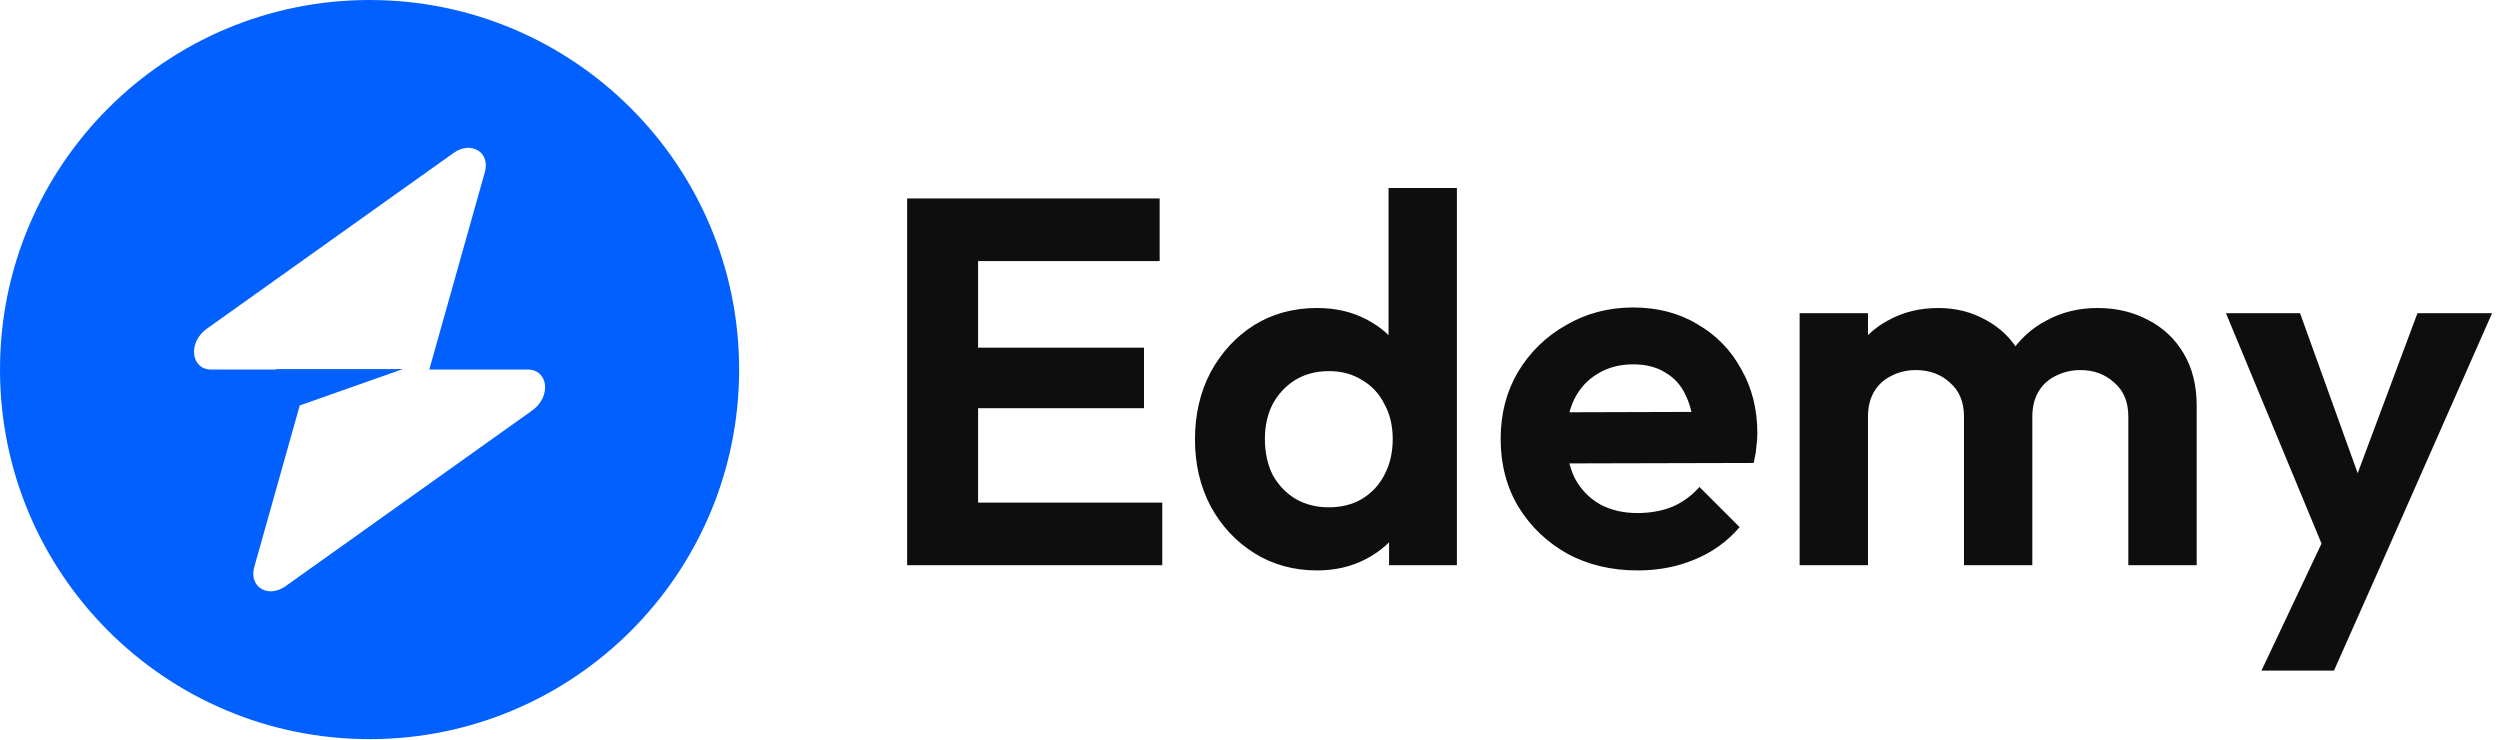
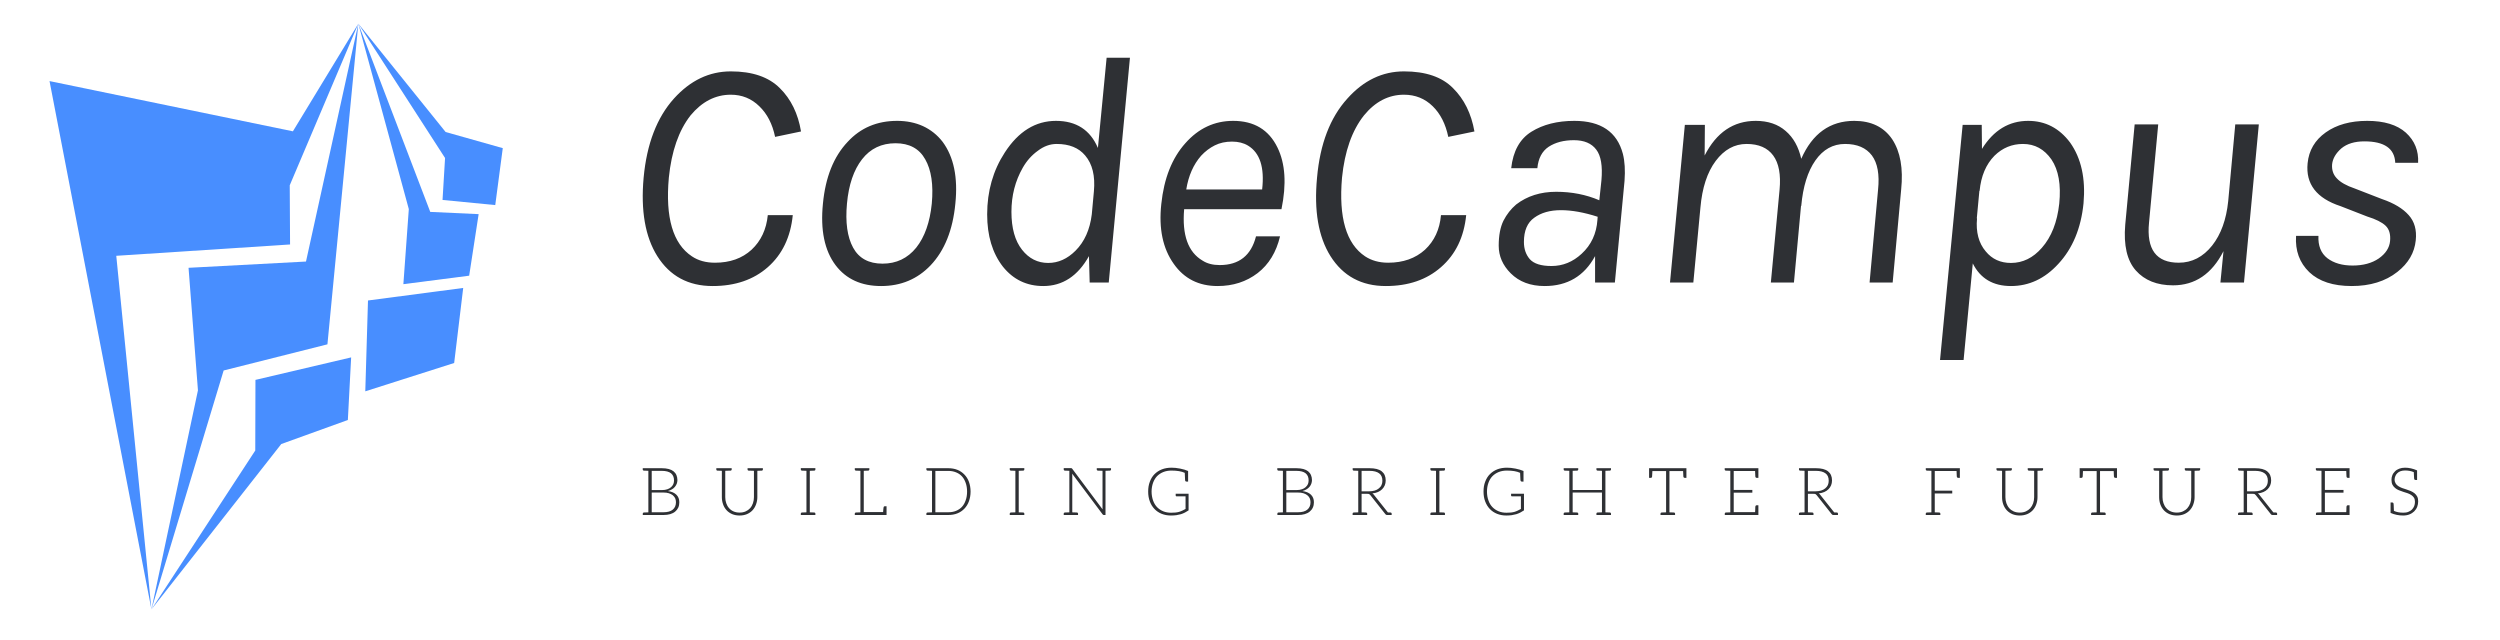
- <svg xmlns="http://www.w3.org/2000/svg" width="115" height="34" viewBox="0 0 115 34" fill="none">
-   <path fill-rule="evenodd" clip-rule="evenodd" d="M17 34C26.389 34 34 26.389 34 17C34 7.611 26.389 0 17 0C7.611 0 0 7.611 0 17C0 26.389 7.611 34 17 34ZM22.303 7.919C22.562 7.002 21.672 6.46 20.859 7.039L9.514 15.121C8.633 15.749 8.771 17 9.722 17H12.71V16.977H18.532L13.788 18.651L11.697 26.081C11.438 26.998 12.328 27.54 13.141 26.961L24.486 18.879C25.367 18.251 25.229 17 24.278 17H19.747L22.303 7.919Z" fill="#0260FF" />
-   <path d="M41.728 26V9.128H44.992V26H41.728ZM44.128 26V23.12H53.464V26H44.128ZM44.128 18.776V15.992H52.624V18.776H44.128ZM44.128 12.008V9.128H53.344V12.008H44.128ZM60.585 26.24C59.513 26.24 58.553 25.976 57.705 25.448C56.857 24.92 56.185 24.2 55.689 23.288C55.209 22.376 54.969 21.352 54.969 20.216C54.969 19.064 55.209 18.032 55.689 17.12C56.185 16.208 56.849 15.488 57.681 14.96C58.529 14.432 59.497 14.168 60.585 14.168C61.417 14.168 62.161 14.336 62.817 14.672C63.489 15.008 64.025 15.48 64.425 16.088C64.841 16.68 65.065 17.352 65.097 18.104V22.232C65.065 22.984 64.849 23.664 64.449 24.272C64.049 24.88 63.513 25.36 62.841 25.712C62.169 26.064 61.417 26.24 60.585 26.24ZM61.113 23.336C61.705 23.336 62.217 23.208 62.649 22.952C63.097 22.68 63.441 22.312 63.681 21.848C63.937 21.368 64.065 20.816 64.065 20.192C64.065 19.584 63.937 19.048 63.681 18.584C63.441 18.104 63.097 17.736 62.649 17.48C62.217 17.208 61.713 17.072 61.137 17.072C60.545 17.072 60.025 17.208 59.577 17.48C59.145 17.752 58.801 18.12 58.545 18.584C58.305 19.048 58.185 19.584 58.185 20.192C58.185 20.816 58.305 21.368 58.545 21.848C58.801 22.312 59.153 22.68 59.601 22.952C60.049 23.208 60.553 23.336 61.113 23.336ZM67.017 26H63.897V22.88L64.401 20.048L63.873 17.264V8.648H67.017V26ZM75.342 26.24C74.126 26.24 73.046 25.984 72.102 25.472C71.158 24.944 70.406 24.224 69.846 23.312C69.302 22.4 69.03 21.36 69.03 20.192C69.03 19.04 69.294 18.016 69.822 17.12C70.366 16.208 71.102 15.488 72.03 14.96C72.958 14.416 73.99 14.144 75.126 14.144C76.246 14.144 77.23 14.4 78.078 14.912C78.942 15.408 79.614 16.096 80.094 16.976C80.59 17.84 80.838 18.824 80.838 19.928C80.838 20.136 80.822 20.352 80.79 20.576C80.774 20.784 80.734 21.024 80.67 21.296L70.926 21.32V18.968L79.206 18.944L77.934 19.928C77.902 19.24 77.774 18.664 77.55 18.2C77.342 17.736 77.03 17.384 76.614 17.144C76.214 16.888 75.718 16.76 75.126 16.76C74.502 16.76 73.958 16.904 73.494 17.192C73.03 17.464 72.67 17.856 72.414 18.368C72.174 18.864 72.054 19.456 72.054 20.144C72.054 20.848 72.182 21.464 72.438 21.992C72.71 22.504 73.094 22.904 73.59 23.192C74.086 23.464 74.662 23.6 75.318 23.6C75.91 23.6 76.446 23.504 76.926 23.312C77.406 23.104 77.822 22.8 78.174 22.4L80.022 24.248C79.462 24.904 78.774 25.4 77.958 25.736C77.158 26.072 76.286 26.24 75.342 26.24ZM82.783 26V14.408H85.927V26H82.783ZM90.343 26V19.16C90.343 18.488 90.127 17.968 89.695 17.6C89.279 17.216 88.759 17.024 88.135 17.024C87.719 17.024 87.343 17.112 87.007 17.288C86.671 17.448 86.407 17.688 86.215 18.008C86.023 18.328 85.927 18.712 85.927 19.16L84.703 18.56C84.703 17.664 84.895 16.888 85.279 16.232C85.679 15.576 86.215 15.072 86.887 14.72C87.559 14.352 88.319 14.168 89.167 14.168C89.967 14.168 90.695 14.352 91.351 14.72C92.007 15.072 92.527 15.576 92.911 16.232C93.295 16.872 93.487 17.648 93.487 18.56V26H90.343ZM97.903 26V19.16C97.903 18.488 97.687 17.968 97.255 17.6C96.839 17.216 96.319 17.024 95.695 17.024C95.295 17.024 94.919 17.112 94.567 17.288C94.231 17.448 93.967 17.688 93.775 18.008C93.583 18.328 93.487 18.712 93.487 19.16L91.687 18.728C91.751 17.8 91.999 17 92.431 16.328C92.863 15.64 93.431 15.112 94.135 14.744C94.839 14.36 95.623 14.168 96.487 14.168C97.351 14.168 98.127 14.352 98.815 14.72C99.503 15.072 100.047 15.584 100.447 16.256C100.847 16.928 101.047 17.728 101.047 18.656V26H97.903ZM107.243 26.096L102.395 14.408H105.803L109.019 23.336H107.867L111.203 14.408H114.635L109.475 26.096H107.243ZM104.027 30.848L107.555 23.384L109.475 26.096L107.363 30.848H104.027Z" fill="#0E0E0E" />
+ <svg xmlns="http://www.w3.org/2000/svg" class="iconLeftSlogan" viewBox="35.4 120.6 232.2 59.4" data-v-fde0c5aa="" style="max-height: 500px" width="232.2" height="59.4">
+   <defs data-v-fde0c5aa="" />
+   <rect class="logo-background-square" height="300px" width="300px" y="0" x="0" fill="transparent" data-v-fde0c5aa="" />
+   <defs data-v-fde0c5aa="" />
+   <g transform="matrix(2.188477,0,0,2.188477,92.86018,118.7389)" fill="#2e3034" id="9b401690-cf96-482f-99b5-627b36cdb9f7" data-v-fde0c5aa="">
+     <path d="M4.76 3.88Q6.13 3.88 6.84 4.59Q7.55 5.29 7.74 6.43L7.74 6.43L6.64 6.66Q6.47 5.84 5.97 5.36Q5.47 4.87 4.76 4.87L4.76 4.87Q3.78 4.87 3.05 5.75L3.05 5.75Q2.30 6.71 2.13 8.39L2.13 8.39Q1.90 10.93 3.11 11.73L3.11 11.73Q3.51 12.00 4.09 12.00L4.09 12.00Q5.04 12.00 5.64 11.45Q6.24 10.89 6.33 9.98L6.33 9.98L7.39 9.98Q7.25 11.38 6.33 12.19L6.33 12.19Q5.42 12.99 3.99 12.99L3.99 12.99Q2.44 12.99 1.64 11.72L1.64 11.72Q0.87 10.49 1.06 8.39L1.06 8.39Q1.26 6.24 2.35 5.03L2.35 5.03Q3.39 3.88 4.76 3.88ZM11.82 5.98L11.82 5.98Q12.42 5.98 12.91 6.20Q13.41 6.43 13.75 6.87L13.75 6.87Q14.46 7.83 14.29 9.49L14.29 9.49Q14.13 11.17 13.24 12.11L13.24 12.11Q12.40 12.99 11.14 12.99Q9.88 12.99 9.21 12.11L9.21 12.11Q8.50 11.17 8.67 9.49L8.67 9.49Q8.83 7.81 9.72 6.87L9.72 6.87Q10.54 5.98 11.82 5.98ZM11.75 6.93L11.75 6.93Q10.86 6.93 10.33 7.61Q9.80 8.29 9.69 9.49Q9.58 10.68 9.95 11.36Q10.32 12.04 11.20 12.04L11.20 12.04Q12.08 12.04 12.63 11.36Q13.17 10.68 13.29 9.49Q13.40 8.29 13.01 7.61Q12.63 6.93 11.75 6.93ZM19.99 12.84L19.96 11.72Q19.25 12.99 18.02 12.99L18.02 12.99Q16.97 12.99 16.31 12.17L16.31 12.17Q15.64 11.31 15.64 9.95L15.64 9.95Q15.64 8.47 16.39 7.32L16.39 7.32Q17.26 5.98 18.56 5.98Q19.85 5.98 20.34 7.13L20.34 7.13L20.71 3.30L21.70 3.30L20.80 12.84L19.99 12.84ZM18.59 6.96L18.59 6.96Q18.17 6.96 17.79 7.25Q17.40 7.53 17.15 7.97L17.15 7.97Q16.67 8.81 16.67 9.84Q16.67 10.88 17.12 11.45Q17.56 12.01 18.23 12.01L18.23 12.01Q18.87 12.01 19.39 11.49L19.39 11.49Q19.96 10.92 20.08 9.95L20.08 9.95L20.17 8.97Q20.26 7.99 19.80 7.45L19.80 7.45Q19.39 6.96 18.59 6.96ZM25.51 12.10L25.51 12.10Q26.74 12.10 27.05 10.88L27.05 10.88L28.07 10.88Q27.83 11.89 27.12 12.44Q26.40 12.99 25.42 12.99L25.42 12.99Q24.22 12.99 23.56 12.05L23.56 12.05Q22.86 11.07 23.03 9.51L23.03 9.51Q23.20 7.88 24.05 6.93L24.05 6.93Q24.89 5.98 26.08 5.98L26.08 5.98Q27.41 5.98 27.96 7.11L27.96 7.11Q28.46 8.13 28.13 9.73L28.13 9.73L24.00 9.73Q23.86 11.37 24.78 11.91L24.78 11.91Q25.07 12.10 25.51 12.10ZM26.71 7.03L26.71 7.03Q26.43 6.86 26.03 6.86Q25.62 6.86 25.30 7.02Q24.98 7.18 24.72 7.46L24.72 7.46Q24.23 8.02 24.09 8.89L24.09 8.89L27.31 8.89Q27.47 7.49 26.71 7.03ZM33.33 3.88Q34.71 3.88 35.41 4.59Q36.12 5.29 36.32 6.43L36.32 6.43L35.21 6.66Q35.04 5.84 34.55 5.36Q34.05 4.87 33.33 4.87L33.33 4.87Q32.35 4.87 31.63 5.75L31.63 5.75Q30.87 6.71 30.70 8.39L30.70 8.39Q30.48 10.93 31.68 11.73L31.68 11.73Q32.09 12.00 32.66 12.00L32.66 12.00Q33.61 12.00 34.22 11.45Q34.82 10.89 34.90 9.98L34.90 9.98L35.97 9.98Q35.83 11.38 34.90 12.19L34.90 12.19Q33.99 12.99 32.56 12.99L32.56 12.99Q31.01 12.99 30.21 11.72L30.21 11.72Q29.44 10.49 29.64 8.39L29.64 8.39Q29.83 6.24 30.93 5.03L30.93 5.03Q31.96 3.88 33.33 3.88ZM41.62 9.35L41.71 8.50Q41.79 7.59 41.49 7.20Q41.19 6.80 40.54 6.80Q39.90 6.80 39.47 7.08Q39.05 7.36 38.99 7.99L38.99 7.99L37.88 7.99Q38.00 6.90 38.74 6.44Q39.48 5.98 40.56 5.98L40.56 5.98Q42.25 5.98 42.62 7.38L42.62 7.38Q42.74 7.85 42.69 8.53L42.69 8.53L42.28 12.84L41.44 12.84L41.44 11.72Q40.75 12.99 39.30 12.99L39.30 12.99Q38.40 12.99 37.86 12.45L37.86 12.45Q37.35 11.94 37.35 11.28Q37.35 10.63 37.55 10.22Q37.76 9.81 38.09 9.53L38.09 9.53Q38.79 8.99 39.79 8.99Q40.78 8.99 41.62 9.35L41.62 9.35ZM41.54 10.18L41.55 10.05Q40.68 9.77 39.99 9.77Q39.30 9.77 38.86 10.09Q38.42 10.40 38.42 11.12L38.42 11.12Q38.42 11.56 38.67 11.85Q38.93 12.14 39.59 12.14L39.59 12.14Q40.31 12.14 40.87 11.62L40.87 11.62Q41.48 11.06 41.54 10.18L41.54 10.18ZM46.10 6.15L46.09 7.45Q46.84 5.98 48.26 5.98L48.26 5.98Q49.04 5.98 49.53 6.41Q50.02 6.83 50.19 7.59L50.19 7.59Q50.90 5.98 52.44 5.98L52.44 5.98Q53.52 5.98 54.05 6.76Q54.57 7.55 54.43 8.90L54.43 8.90L54.07 12.84L53.09 12.84L53.45 8.90Q53.55 7.94 53.19 7.45Q52.82 6.96 52.05 6.96Q51.28 6.96 50.79 7.66Q50.30 8.36 50.19 9.59L50.19 9.59L50.18 9.59L49.88 12.84L48.90 12.84L49.27 8.90Q49.36 7.94 49 7.45Q48.64 6.96 47.87 6.96Q47.10 6.96 46.56 7.68Q46.02 8.40 45.91 9.67L45.91 9.67L45.61 12.84L44.62 12.84L45.25 6.15L46.10 6.15ZM57.85 6.15L57.86 7.17Q58.60 5.98 59.82 5.98L59.82 5.98Q60.91 5.98 61.60 6.90L61.60 6.90Q62.31 7.90 62.17 9.48L62.17 9.48Q62.01 11.07 61.10 12.05L61.10 12.05Q60.24 12.99 59.09 12.99Q57.95 12.99 57.47 12.03L57.47 12.03L57.08 16.13L56.08 16.13L57.04 6.15L57.85 6.15ZM57.64 10.12L57.65 10.12Q57.57 10.99 58.02 11.52L58.02 11.52Q58.42 12.01 59.09 12.01L59.09 12.01Q59.84 12.01 60.40 11.37L60.40 11.37Q61.01 10.68 61.14 9.49Q61.26 8.29 60.81 7.62Q60.35 6.96 59.60 6.96L59.60 6.96Q58.90 6.96 58.39 7.46L58.39 7.46Q57.85 8.01 57.76 8.95L57.76 8.95L57.75 8.95L57.64 10.12ZM67.98 12.84L68.11 11.51Q67.37 12.96 65.97 12.96L65.97 12.96Q64.95 12.96 64.39 12.33Q63.83 11.70 63.94 10.39L63.94 10.39L64.34 6.13L65.34 6.13L64.95 10.30Q64.78 12.00 66.21 12.00L66.21 12.00Q67.05 12.00 67.63 11.27L67.63 11.27Q68.19 10.56 68.31 9.39L68.31 9.39L68.61 6.13L69.61 6.13L68.98 12.84L67.98 12.84ZM71.68 7.78Q71.76 6.96 72.45 6.47Q73.14 5.98 74.21 5.98Q75.29 5.98 75.85 6.48Q76.41 6.99 76.37 7.76L76.37 7.76L75.40 7.76Q75.36 6.85 74.09 6.85L74.09 6.85Q73.47 6.85 73.11 7.15Q72.76 7.46 72.72 7.82Q72.69 8.18 72.92 8.42Q73.15 8.67 73.68 8.85L73.68 8.85L74.84 9.30Q75.60 9.56 75.97 9.98Q76.34 10.39 76.27 11.05L76.27 11.05Q76.19 11.84 75.49 12.39L75.49 12.39Q74.73 12.99 73.55 12.99Q72.37 12.99 71.75 12.40Q71.13 11.80 71.19 10.86L71.19 10.86L72.14 10.86Q72.11 11.49 72.52 11.81Q72.93 12.12 73.59 12.12Q74.26 12.12 74.70 11.82Q75.14 11.51 75.18 11.08Q75.22 10.65 74.99 10.43Q74.76 10.21 74.21 10.04L74.21 10.04L73.08 9.60Q71.55 9.10 71.68 7.78L71.68 7.78Z" />
+   </g>
+   <defs data-v-fde0c5aa="" />
+   <g transform="matrix(0.5562147,0,0,0.5562147,32.77866,122.2413)" fill="#488eff" stroke="none" id="3059fdc0-5f6e-4a6e-99db-9d413184d22b" data-v-fde0c5aa="">
+     <g clip-rule="evenodd">
+       <path d="M12.983 10.59l17.018 88.223-5.872-59.049 29.021-1.892-.054-9.883L64.549 1 53.622 18.977z" />
+       <path d="M59.389 54.548l5.16-53.541-8.74 39.716-19.612 1.045 1.57 20.462-7.766 36.583 12.057-39.899z" />
+       <path d="M62.8 67.182l.549-10.453-15.979 3.755-.032 11.797-17.337 26.532 21.68-27.616zM65.711 62.394l14.841-4.731 1.509-12.532-15.899 2.095zM72.07 44.502l10.988-1.417 1.581-10.278-8.079-.373L64.549 1l8.43 30.967z" />
+       <path d="M87.413 31.294l1.256-9.506-9.544-2.694L64.549 1l14.483 22.437-.422 7z" />
+     </g>
+   </g>
+   <defs data-v-fde0c5aa="" />
+   <g transform="matrix(0.4389436,0,0,0.4389436,94.7904,162.3667)" fill="#2e3034" id="5354a177-b3cb-4a6d-8516-31ebb0aff200" data-v-fde0c5aa="">
+     <path d="M7.81 9.52C7.39 9.11 6.79 8.86 6.01 8.75C6.33 8.67 6.61 8.55 6.86 8.40C7.11 8.25 7.34 8.08 7.50 7.87C7.67 7.66 7.81 7.43 7.90 7.20C7.98 6.96 8.04 6.71 8.04 6.44C8.04 6.05 7.95 5.68 7.83 5.38C7.70 5.07 7.49 4.80 7.22 4.58C6.96 4.37 6.62 4.20 6.20 4.09C5.78 3.98 5.29 3.92 4.73 3.92L1.89 3.92L0.70 3.92L0.70 4.19C0.70 4.34 0.80 4.42 0.98 4.44L1.12 4.44C1.19 4.44 1.29 4.45 1.43 4.45C1.57 4.45 1.72 4.47 1.89 4.47L1.89 13.26C1.72 13.26 1.57 13.27 1.43 13.27C1.29 13.27 1.19 13.29 1.12 13.29L0.98 13.29C0.80 13.30 0.71 13.38 0.71 13.54L0.71 13.82L1.89 13.82L5.10 13.82C5.63 13.82 6.09 13.76 6.51 13.64C6.93 13.51 7.28 13.34 7.56 13.10C7.84 12.87 8.06 12.59 8.22 12.25C8.37 11.91 8.44 11.54 8.44 11.12C8.44 10.46 8.23 9.93 7.81 9.52ZM2.60 4.48L4.73 4.48C5.61 4.48 6.27 4.66 6.69 5.00C7.11 5.35 7.32 5.84 7.32 6.51C7.32 6.76 7.28 7.03 7.18 7.27C7.08 7.50 6.93 7.71 6.72 7.91C6.51 8.11 6.24 8.26 5.92 8.37C5.60 8.48 5.21 8.55 4.75 8.55L2.60 8.55ZM7.06 12.68C6.61 13.06 5.95 13.24 5.08 13.24L2.60 13.24L2.60 9.07L5.10 9.07C5.52 9.07 5.88 9.11 6.20 9.21C6.52 9.31 6.80 9.45 7.03 9.62C7.25 9.80 7.42 10.00 7.55 10.25C7.66 10.50 7.73 10.79 7.73 11.10C7.73 11.79 7.50 12.31 7.06 12.68ZM24.95 3.92L24.23 3.92L22.88 3.92L22.88 4.19C22.88 4.34 22.97 4.42 23.16 4.44L23.32 4.44C23.42 4.44 23.56 4.45 23.73 4.45C23.90 4.45 24.07 4.47 24.23 4.47L24.23 10.04C24.23 10.50 24.16 10.92 24.02 11.33C23.88 11.73 23.69 12.08 23.42 12.38C23.16 12.67 22.85 12.89 22.47 13.06C22.09 13.23 21.67 13.31 21.20 13.31C20.72 13.31 20.29 13.23 19.91 13.06C19.53 12.89 19.21 12.66 18.96 12.36C18.69 12.07 18.51 11.72 18.37 11.33C18.23 10.93 18.16 10.50 18.16 10.04L18.16 4.47C18.33 4.47 18.49 4.45 18.66 4.45C18.83 4.45 18.97 4.44 19.07 4.44L19.24 4.44C19.42 4.42 19.52 4.34 19.52 4.19L19.52 3.92L18.16 3.92L17.44 3.92L16.27 3.92L16.27 4.19C16.27 4.34 16.35 4.42 16.53 4.44L16.67 4.44C16.74 4.44 16.84 4.45 16.98 4.45C17.12 4.45 17.28 4.47 17.44 4.47L17.44 10.04C17.44 10.58 17.53 11.09 17.70 11.56C17.86 12.04 18.12 12.46 18.44 12.81C18.76 13.16 19.17 13.44 19.63 13.64C20.09 13.83 20.62 13.93 21.20 13.93C21.77 13.93 22.29 13.83 22.75 13.64C23.21 13.44 23.62 13.16 23.94 12.81C24.26 12.46 24.51 12.04 24.68 11.56C24.85 11.09 24.95 10.58 24.95 10.04L24.95 4.47C25.12 4.47 25.26 4.45 25.40 4.45C25.54 4.45 25.65 4.44 25.72 4.44L25.84 4.44C26.03 4.42 26.12 4.34 26.12 4.19L26.12 3.92ZM36.96 4.44C37.14 4.42 37.23 4.34 37.23 4.19L37.23 3.91L36.05 3.91L35.34 3.91L34.15 3.91L34.15 4.19C34.15 4.34 34.24 4.42 34.43 4.44L34.57 4.44C34.64 4.44 34.73 4.45 34.87 4.45C35.01 4.45 35.17 4.47 35.34 4.47L35.34 13.26C35.17 13.26 35.01 13.27 34.87 13.27C34.73 13.27 34.64 13.29 34.57 13.29L34.43 13.29C34.24 13.30 34.15 13.38 34.15 13.54L34.15 13.82L35.34 13.82L36.05 13.82L37.23 13.82L37.23 13.54C37.23 13.38 37.14 13.30 36.96 13.29L36.82 13.29C36.75 13.29 36.65 13.27 36.51 13.27C36.37 13.27 36.22 13.26 36.05 13.26L36.05 4.47C36.22 4.47 36.37 4.45 36.51 4.45C36.65 4.45 36.75 4.44 36.82 4.44ZM51.94 11.97C51.74 11.97 51.66 12.08 51.65 12.31C51.65 12.32 51.65 12.38 51.63 12.43C51.62 12.49 51.62 12.59 51.60 12.71C51.59 12.84 51.58 13.01 51.56 13.20L47.47 13.20L47.47 4.47C47.64 4.47 47.78 4.45 47.92 4.45C48.06 4.45 48.17 4.44 48.24 4.44L48.37 4.44C48.55 4.42 48.65 4.34 48.65 4.19L48.65 3.92L47.47 3.92L46.76 3.92L45.57 3.92L45.57 4.19C45.57 4.34 45.67 4.42 45.85 4.44L45.99 4.44C46.06 4.44 46.16 4.45 46.30 4.45C46.44 4.45 46.59 4.47 46.76 4.47L46.76 13.26C46.59 13.26 46.44 13.27 46.30 13.27C46.16 13.27 46.06 13.29 45.99 13.29L45.85 13.29C45.67 13.30 45.57 13.38 45.57 13.54L45.57 13.82L46.76 13.82L52.04 13.82L52.16 13.82L52.29 13.82L52.29 13.55L52.29 12.99L52.29 11.97L52.01 11.97ZM69.72 6.80C69.50 6.19 69.17 5.68 68.75 5.25C68.33 4.82 67.84 4.48 67.27 4.26C66.70 4.03 66.04 3.92 65.34 3.92L61.91 3.92L60.72 3.92L60.72 4.19C60.72 4.34 60.82 4.42 61.00 4.44L61.14 4.44C61.21 4.44 61.31 4.45 61.45 4.45C61.59 4.45 61.74 4.47 61.91 4.47L61.91 13.26C61.74 13.26 61.59 13.27 61.45 13.27C61.31 13.27 61.21 13.29 61.14 13.29L61.00 13.29C60.82 13.30 60.72 13.38 60.72 13.54L60.72 13.82L61.91 13.82L65.34 13.82C66.04 13.82 66.70 13.71 67.27 13.48C67.84 13.26 68.33 12.92 68.75 12.49C69.17 12.05 69.50 11.54 69.72 10.92C69.94 10.30 70.07 9.63 70.07 8.86C70.07 8.11 69.94 7.42 69.72 6.80ZM69.03 10.72C68.84 11.27 68.59 11.72 68.24 12.10C67.89 12.47 67.47 12.75 66.98 12.95C66.49 13.15 65.94 13.24 65.34 13.24L62.62 13.24L62.62 4.49L65.34 4.49C65.94 4.49 66.49 4.59 66.98 4.79C67.47 4.98 67.89 5.26 68.24 5.64C68.59 6.02 68.84 6.47 69.03 7.01C69.23 7.56 69.33 8.18 69.33 8.86C69.33 9.56 69.23 10.18 69.03 10.72ZM81.17 4.44C81.35 4.42 81.44 4.34 81.44 4.19L81.44 3.91L80.26 3.91L79.55 3.91L78.36 3.91L78.36 4.19C78.36 4.34 78.46 4.42 78.64 4.44L78.78 4.44C78.85 4.44 78.95 4.45 79.09 4.45C79.23 4.45 79.38 4.47 79.55 4.47L79.55 13.26C79.38 13.26 79.23 13.27 79.09 13.27C78.95 13.27 78.85 13.29 78.78 13.29L78.64 13.29C78.46 13.30 78.36 13.38 78.36 13.54L78.36 13.82L79.55 13.82L80.26 13.82L81.44 13.82L81.44 13.54C81.44 13.38 81.35 13.30 81.17 13.29L81.03 13.29C80.96 13.29 80.86 13.27 80.72 13.27C80.58 13.27 80.43 13.26 80.26 13.26L80.26 4.47C80.43 4.47 80.58 4.45 80.72 4.45C80.86 4.45 80.96 4.44 81.03 4.44ZM98.62 3.92L97.99 3.92L96.77 3.92L96.77 4.19C96.77 4.34 96.87 4.42 97.05 4.44L97.19 4.44C97.26 4.44 97.37 4.45 97.51 4.45C97.65 4.45 97.82 4.47 97.99 4.47L97.99 12.22C97.99 12.35 97.99 12.49 98.00 12.63L91.59 4.05C91.55 3.99 91.52 3.95 91.48 3.93C91.43 3.92 91.39 3.91 91.32 3.91L90.97 3.91L89.78 3.91L89.78 4.19C89.78 4.34 89.88 4.42 90.06 4.44L90.20 4.44C90.27 4.44 90.37 4.45 90.51 4.45C90.65 4.45 90.80 4.47 90.97 4.47L90.97 13.26C90.80 13.26 90.65 13.27 90.51 13.27C90.37 13.27 90.27 13.29 90.20 13.29L90.06 13.29C89.88 13.30 89.78 13.38 89.78 13.54L89.78 13.82L90.97 13.82L91.59 13.82L92.81 13.82L92.81 13.54C92.81 13.38 92.71 13.30 92.53 13.29L92.39 13.29C92.32 13.29 92.19 13.27 92.05 13.27C91.91 13.27 91.76 13.26 91.59 13.26L91.59 5.49C91.59 5.36 91.59 5.22 91.57 5.08L98.01 13.68C98.08 13.78 98.15 13.82 98.27 13.82L98.62 13.82L98.62 4.47C98.78 4.47 98.92 4.45 99.06 4.45C99.20 4.45 99.32 4.44 99.39 4.44L99.51 4.44C99.69 4.42 99.79 4.34 99.79 4.19L99.79 3.92ZM113.47 9.32L113.47 9.72C113.47 9.76 113.50 9.80 113.53 9.83C113.55 9.86 113.60 9.87 113.65 9.87L115.56 9.87L115.56 12.54C115.33 12.67 115.11 12.78 114.90 12.88C114.69 12.98 114.45 13.08 114.21 13.15C113.97 13.22 113.71 13.27 113.43 13.30C113.15 13.33 112.84 13.34 112.50 13.34C111.89 13.34 111.33 13.24 110.82 13.03C110.32 12.82 109.89 12.53 109.52 12.15C109.16 11.77 108.88 11.30 108.68 10.74C108.49 10.18 108.37 9.56 108.37 8.86C108.37 8.18 108.49 7.56 108.68 7.01C108.88 6.47 109.16 5.99 109.52 5.61C109.89 5.24 110.33 4.94 110.85 4.73C111.37 4.52 111.94 4.42 112.59 4.42C113.76 4.42 114.70 4.58 115.39 4.90C115.43 5.81 115.46 6.31 115.46 6.41C115.47 6.64 115.57 6.75 115.77 6.75L116.10 6.75L116.10 4.51C115.67 4.31 115.11 4.14 114.41 4.00C113.71 3.86 113.12 3.81 112.62 3.81C111.86 3.81 111.17 3.92 110.56 4.16C109.94 4.40 109.42 4.75 108.99 5.18C108.56 5.61 108.23 6.15 108.00 6.78C107.76 7.39 107.65 8.09 107.65 8.86C107.65 9.63 107.76 10.32 108.00 10.95C108.23 11.58 108.56 12.10 108.98 12.54C109.40 12.99 109.91 13.33 110.50 13.57C111.09 13.80 111.73 13.93 112.45 13.93C112.87 13.93 113.25 13.90 113.60 13.86C113.95 13.80 114.27 13.73 114.58 13.65C114.88 13.55 115.16 13.44 115.43 13.30C115.70 13.16 115.95 13.01 116.20 12.84L116.20 9.32ZM142.09 9.52C141.67 9.11 141.06 8.86 140.28 8.75C140.60 8.67 140.88 8.55 141.13 8.40C141.39 8.25 141.61 8.08 141.78 7.87C141.95 7.66 142.09 7.43 142.17 7.20C142.25 6.96 142.31 6.71 142.31 6.44C142.31 6.05 142.23 5.68 142.10 5.38C141.97 5.07 141.76 4.80 141.50 4.58C141.23 4.37 140.90 4.20 140.48 4.09C140.06 3.98 139.57 3.92 139.01 3.92L136.16 3.92L134.97 3.92L134.97 4.19C134.97 4.34 135.07 4.42 135.25 4.44L135.39 4.44C135.46 4.44 135.56 4.45 135.70 4.45C135.84 4.45 136.00 4.47 136.16 4.47L136.16 13.26C136.00 13.26 135.84 13.27 135.70 13.27C135.56 13.27 135.46 13.29 135.39 13.29L135.25 13.29C135.07 13.30 134.99 13.38 134.99 13.54L134.99 13.82L136.16 13.82L139.37 13.82C139.90 13.82 140.36 13.76 140.78 13.64C141.20 13.51 141.55 13.34 141.83 13.10C142.11 12.87 142.34 12.59 142.49 12.25C142.65 11.91 142.72 11.54 142.72 11.12C142.72 10.46 142.51 9.93 142.09 9.52ZM136.88 4.48L139.01 4.48C139.89 4.48 140.55 4.66 140.97 5.00C141.39 5.35 141.60 5.84 141.60 6.51C141.60 6.76 141.55 7.03 141.46 7.27C141.36 7.50 141.20 7.71 140.99 7.91C140.78 8.11 140.52 8.26 140.20 8.37C139.87 8.48 139.48 8.55 139.02 8.55L136.88 8.55ZM141.33 12.68C140.88 13.06 140.22 13.24 139.36 13.24L136.88 13.24L136.88 9.07L139.37 9.07C139.79 9.07 140.15 9.11 140.48 9.21C140.80 9.31 141.08 9.45 141.30 9.62C141.53 9.80 141.69 10.00 141.82 10.25C141.93 10.50 142.00 10.79 142.00 11.10C142.00 11.79 141.78 12.31 141.33 12.68ZM158.90 13.29L158.80 13.29L158.62 13.29C158.54 13.29 158.45 13.27 158.37 13.27L155.40 9.53C155.32 9.42 155.20 9.32 155.09 9.25C155.53 9.21 155.92 9.11 156.27 8.96C156.62 8.81 156.90 8.61 157.15 8.37C157.39 8.13 157.58 7.85 157.71 7.55C157.84 7.24 157.91 6.89 157.91 6.51C157.91 5.66 157.63 5.03 157.07 4.58C156.51 4.14 155.65 3.92 154.50 3.92L152.10 3.92L150.92 3.92L150.92 4.19C150.92 4.34 151.00 4.42 151.19 4.44L151.33 4.44C151.40 4.44 151.49 4.45 151.63 4.45C151.77 4.45 151.93 4.47 152.10 4.47L152.10 13.26C151.93 13.26 151.77 13.27 151.63 13.27C151.49 13.27 151.40 13.29 151.33 13.29L151.19 13.29C151.00 13.30 150.91 13.38 150.91 13.54L150.91 13.82L152.10 13.82L152.81 13.82L153.99 13.82L153.99 13.54C153.99 13.38 153.89 13.30 153.71 13.29L153.57 13.29C153.50 13.29 153.40 13.27 153.26 13.27C153.12 13.27 152.98 13.26 152.81 13.26L152.81 9.34L153.99 9.34C154.18 9.34 154.32 9.35 154.41 9.39C154.49 9.44 154.57 9.52 154.66 9.62L157.84 13.64C157.89 13.71 157.93 13.75 157.99 13.78C158.05 13.80 158.12 13.82 158.19 13.82L158.26 13.82L158.80 13.82L159.17 13.82L159.17 13.54C159.17 13.38 159.08 13.30 158.90 13.29ZM154.41 8.81L152.81 8.81L152.81 4.48L154.50 4.48C155.39 4.48 156.06 4.66 156.52 5.00C156.98 5.33 157.21 5.87 157.21 6.57C157.21 6.92 157.15 7.21 157.02 7.49C156.90 7.77 156.70 7.99 156.46 8.19C156.23 8.39 155.93 8.55 155.58 8.65C155.23 8.75 154.84 8.81 154.41 8.81ZM170.18 4.44C170.37 4.42 170.45 4.34 170.45 4.19L170.45 3.91L169.27 3.91L168.56 3.91L167.37 3.91L167.37 4.19C167.37 4.34 167.47 4.42 167.65 4.44L167.79 4.44C167.86 4.44 167.96 4.45 168.10 4.45C168.24 4.45 168.39 4.47 168.56 4.47L168.56 13.26C168.39 13.26 168.24 13.27 168.10 13.27C167.96 13.27 167.86 13.29 167.79 13.29L167.65 13.29C167.47 13.30 167.37 13.38 167.37 13.54L167.37 13.82L168.56 13.82L169.27 13.82L170.45 13.82L170.45 13.54C170.45 13.38 170.37 13.30 170.18 13.29L170.04 13.29C169.97 13.29 169.88 13.27 169.74 13.27C169.60 13.27 169.44 13.26 169.27 13.26L169.27 4.47C169.44 4.47 169.60 4.45 169.74 4.45C169.88 4.45 169.97 4.44 170.04 4.44ZM184.44 9.32L184.44 9.72C184.44 9.76 184.46 9.80 184.49 9.83C184.52 9.86 184.56 9.87 184.62 9.87L186.52 9.87L186.52 12.54C186.30 12.67 186.07 12.78 185.86 12.88C185.65 12.98 185.42 13.08 185.18 13.15C184.94 13.22 184.67 13.27 184.39 13.30C184.11 13.33 183.81 13.34 183.47 13.34C182.85 13.34 182.29 13.24 181.79 13.03C181.29 12.82 180.85 12.53 180.49 12.15C180.12 11.77 179.84 11.30 179.65 10.74C179.45 10.18 179.34 9.56 179.34 8.86C179.34 8.18 179.45 7.56 179.65 7.01C179.84 6.47 180.12 5.99 180.49 5.61C180.85 5.24 181.30 4.94 181.82 4.73C182.34 4.52 182.91 4.42 183.55 4.42C184.73 4.42 185.67 4.58 186.35 4.90C186.40 5.81 186.42 6.31 186.42 6.41C186.44 6.64 186.54 6.75 186.73 6.75L187.07 6.75L187.07 4.51C186.63 4.31 186.07 4.14 185.37 4.00C184.67 3.86 184.09 3.81 183.58 3.81C182.83 3.81 182.14 3.92 181.52 4.16C180.91 4.40 180.39 4.75 179.96 5.18C179.52 5.61 179.20 6.15 178.96 6.78C178.72 7.39 178.61 8.09 178.61 8.86C178.61 9.63 178.72 10.32 178.96 10.95C179.20 11.58 179.52 12.10 179.94 12.54C180.36 12.99 180.88 13.33 181.47 13.57C182.06 13.80 182.70 13.93 183.41 13.93C183.83 13.93 184.21 13.90 184.56 13.86C184.91 13.80 185.23 13.73 185.54 13.65C185.85 13.55 186.13 13.44 186.40 13.30C186.66 13.16 186.91 13.01 187.17 12.84L187.17 9.32ZM205.30 4.44C205.48 4.42 205.58 4.34 205.58 4.19L205.58 3.92L204.40 3.92L203.67 3.92L202.50 3.92L202.50 4.19C202.50 4.34 202.59 4.42 202.78 4.44L202.90 4.44C202.97 4.44 203.08 4.45 203.22 4.45C203.36 4.45 203.50 4.47 203.67 4.47L203.67 8.53L197.47 8.53L197.47 4.47C197.64 4.47 197.79 4.45 197.93 4.45C198.07 4.45 198.17 4.44 198.24 4.44L198.38 4.44C198.56 4.42 198.65 4.34 198.65 4.19L198.65 3.92L197.47 3.92L196.76 3.92L195.57 3.92L195.57 4.19C195.57 4.34 195.66 4.42 195.85 4.44L195.99 4.44C196.06 4.44 196.15 4.45 196.29 4.45C196.43 4.45 196.59 4.47 196.76 4.47L196.76 13.26C196.59 13.26 196.43 13.27 196.29 13.27C196.15 13.27 196.06 13.29 195.99 13.29L195.85 13.29C195.66 13.30 195.57 13.38 195.57 13.54L195.57 13.82L196.76 13.82L197.47 13.82L198.65 13.82L198.65 13.54C198.65 13.38 198.56 13.30 198.38 13.29L198.24 13.29C198.17 13.29 198.07 13.27 197.93 13.27C197.79 13.27 197.64 13.26 197.47 13.26L197.47 9.07L203.67 9.07L203.67 13.26C203.50 13.26 203.36 13.27 203.22 13.27C203.08 13.27 202.97 13.29 202.90 13.29L202.78 13.29C202.59 13.30 202.50 13.38 202.50 13.54L202.50 13.82L203.67 13.82L204.40 13.82L205.58 13.82L205.58 13.54C205.58 13.38 205.48 13.30 205.30 13.29L205.17 13.29C205.10 13.29 204.99 13.27 204.85 13.27C204.71 13.27 204.57 13.26 204.40 13.26L204.40 4.47C204.57 4.47 204.71 4.45 204.85 4.45C204.99 4.45 205.10 4.44 205.17 4.44ZM221.44 3.92L221.24 3.92L213.95 3.92L213.74 3.92L213.64 3.92L213.64 5.96L213.99 5.96C214.19 5.96 214.27 5.85 214.28 5.63C214.28 5.53 214.31 5.17 214.34 4.52L217.24 4.52L217.24 13.26C217.07 13.26 216.93 13.27 216.79 13.27C216.65 13.27 216.54 13.29 216.47 13.29L216.34 13.29C216.16 13.30 216.06 13.38 216.06 13.54L216.06 13.82L217.24 13.82L217.95 13.82L219.14 13.82L219.14 13.54C219.14 13.38 219.04 13.30 218.86 13.29L218.72 13.29C218.65 13.29 218.55 13.27 218.41 13.27C218.27 13.27 218.12 13.26 217.95 13.26L217.95 4.52L220.84 4.52C220.88 5.24 220.89 5.60 220.89 5.63C220.91 5.85 221.00 5.96 221.20 5.96L221.54 5.96L221.54 3.92ZM230.83 3.92L229.64 3.92L229.64 4.19C229.64 4.34 229.74 4.42 229.92 4.44L230.06 4.44C230.13 4.44 230.23 4.45 230.37 4.45C230.51 4.45 230.66 4.47 230.83 4.47L230.83 13.26C230.66 13.26 230.51 13.27 230.37 13.27C230.23 13.27 230.13 13.29 230.06 13.29L229.92 13.29C229.74 13.30 229.66 13.38 229.66 13.54L229.66 13.82L230.83 13.82L236.77 13.82L236.77 13.22L236.77 11.76L236.42 11.76C236.22 11.76 236.14 11.89 236.12 12.11C236.12 12.14 236.11 12.19 236.11 12.29C236.11 12.39 236.11 12.53 236.10 12.74C236.08 12.95 236.07 13.09 236.07 13.22L231.55 13.22L231.55 9.09L235.49 9.09L235.49 8.51L231.55 8.51L231.55 4.51L236.07 4.51C236.10 5.12 236.12 5.50 236.12 5.63C236.14 5.85 236.22 5.96 236.42 5.96L236.77 5.96L236.77 4.51L236.77 3.92ZM253.34 13.29L253.25 13.29L253.06 13.29C252.98 13.29 252.90 13.27 252.81 13.27L249.84 9.53C249.76 9.42 249.65 9.32 249.54 9.25C249.97 9.21 250.36 9.11 250.71 8.96C251.06 8.81 251.34 8.61 251.59 8.37C251.83 8.13 252.03 7.85 252.15 7.55C252.28 7.24 252.35 6.89 252.35 6.51C252.35 5.66 252.07 5.03 251.51 4.58C250.95 4.14 250.10 3.92 248.95 3.92L246.54 3.92L245.36 3.92L245.36 4.19C245.36 4.34 245.45 4.42 245.63 4.44L245.77 4.44C245.84 4.44 245.94 4.45 246.08 4.45C246.22 4.45 246.37 4.47 246.54 4.47L246.54 13.26C246.37 13.26 246.22 13.27 246.08 13.27C245.94 13.27 245.84 13.29 245.77 13.29L245.63 13.29C245.45 13.30 245.35 13.38 245.35 13.54L245.35 13.82L246.54 13.82L247.25 13.82L248.43 13.82L248.43 13.54C248.43 13.38 248.33 13.30 248.15 13.29L248.01 13.29C247.94 13.29 247.84 13.27 247.70 13.27C247.56 13.27 247.42 13.26 247.25 13.26L247.25 9.34L248.43 9.34C248.63 9.34 248.77 9.35 248.85 9.39C248.93 9.44 249.02 9.52 249.10 9.62L252.28 13.64C252.34 13.71 252.38 13.75 252.43 13.78C252.49 13.80 252.56 13.82 252.63 13.82L252.70 13.82L253.25 13.82L253.61 13.82L253.61 13.54C253.61 13.38 253.53 13.30 253.34 13.29ZM248.85 8.81L247.25 8.81L247.25 4.48L248.95 4.48C249.83 4.48 250.50 4.66 250.96 5.00C251.43 5.33 251.65 5.87 251.65 6.57C251.65 6.92 251.59 7.21 251.47 7.49C251.34 7.77 251.15 7.99 250.91 8.19C250.67 8.39 250.38 8.55 250.03 8.65C249.68 8.75 249.28 8.81 248.85 8.81ZM279.31 3.92L278.96 3.92L273.38 3.92L272.19 3.92L272.19 4.19C272.19 4.34 272.29 4.42 272.47 4.44L272.61 4.44C272.68 4.44 272.78 4.45 272.92 4.45C273.06 4.45 273.21 4.47 273.38 4.47L273.38 13.26C273.21 13.26 273.06 13.27 272.92 13.27C272.78 13.27 272.68 13.29 272.61 13.29L272.47 13.29C272.29 13.30 272.19 13.38 272.19 13.54L272.19 13.82L273.38 13.82L274.09 13.82L275.27 13.82L275.27 13.54C275.27 13.38 275.18 13.30 275.00 13.29L274.86 13.29C274.79 13.29 274.69 13.27 274.55 13.27C274.41 13.27 274.26 13.26 274.09 13.26L274.09 9.27L277.79 9.27L277.79 8.67L274.09 8.67L274.09 4.51L278.70 4.51C278.73 5.18 278.75 5.56 278.75 5.63C278.77 5.85 278.87 5.96 279.06 5.96L279.40 5.96L279.40 3.92ZM295.83 3.92L295.12 3.92L293.76 3.92L293.76 4.19C293.76 4.34 293.86 4.42 294.04 4.44L294.21 4.44C294.31 4.44 294.45 4.45 294.62 4.45C294.78 4.45 294.95 4.47 295.12 4.47L295.12 10.04C295.12 10.50 295.05 10.92 294.91 11.33C294.77 11.73 294.57 12.08 294.31 12.38C294.04 12.67 293.73 12.89 293.36 13.06C292.98 13.23 292.56 13.31 292.08 13.31C291.61 13.31 291.17 13.23 290.79 13.06C290.42 12.89 290.09 12.66 289.84 12.36C289.58 12.07 289.39 11.72 289.25 11.33C289.11 10.93 289.04 10.50 289.04 10.04L289.04 4.47C289.21 4.47 289.38 4.45 289.55 4.45C289.72 4.45 289.86 4.44 289.95 4.44L290.12 4.44C290.30 4.42 290.40 4.34 290.40 4.19L290.40 3.92L289.04 3.92L288.33 3.92L287.15 3.92L287.15 4.19C287.15 4.34 287.24 4.42 287.42 4.44L287.56 4.44C287.63 4.44 287.73 4.45 287.87 4.45C288.01 4.45 288.16 4.47 288.33 4.47L288.33 10.04C288.33 10.58 288.41 11.09 288.58 11.56C288.75 12.04 289.00 12.46 289.32 12.81C289.65 13.16 290.05 13.44 290.51 13.64C290.98 13.83 291.51 13.93 292.08 13.93C292.66 13.93 293.17 13.83 293.64 13.64C294.10 13.44 294.50 13.16 294.83 12.81C295.15 12.46 295.40 12.04 295.57 11.56C295.74 11.09 295.83 10.58 295.83 10.04L295.83 4.47C296.00 4.47 296.14 4.45 296.28 4.45C296.42 4.45 296.53 4.44 296.60 4.44L296.73 4.44C296.91 4.42 297.01 4.34 297.01 4.19L297.01 3.92ZM312.55 3.92L312.35 3.92L305.06 3.92L304.85 3.92L304.75 3.92L304.75 5.96L305.10 5.96C305.30 5.96 305.38 5.85 305.40 5.63C305.40 5.53 305.42 5.17 305.45 4.52L308.35 4.52L308.35 13.26C308.18 13.26 308.04 13.27 307.90 13.27C307.76 13.27 307.65 13.29 307.58 13.29L307.45 13.29C307.27 13.30 307.17 13.38 307.17 13.54L307.17 13.82L308.35 13.82L309.06 13.82L310.25 13.82L310.25 13.54C310.25 13.38 310.16 13.30 309.97 13.29L309.83 13.29C309.76 13.29 309.67 13.27 309.53 13.27C309.39 13.27 309.23 13.26 309.06 13.26L309.06 4.52L311.95 4.52C311.99 5.24 312.00 5.60 312.00 5.63C312.02 5.85 312.12 5.96 312.31 5.96L312.65 5.96L312.65 3.92ZM329.07 3.92L328.36 3.92L327.00 3.92L327.00 4.19C327.00 4.34 327.10 4.42 327.28 4.44L327.45 4.44C327.54 4.44 327.68 4.45 327.85 4.45C328.02 4.45 328.19 4.47 328.36 4.47L328.36 10.04C328.36 10.50 328.29 10.92 328.15 11.33C328.01 11.73 327.81 12.08 327.54 12.38C327.28 12.67 326.97 12.89 326.59 13.06C326.21 13.23 325.79 13.31 325.32 13.31C324.84 13.31 324.41 13.23 324.03 13.06C323.65 12.89 323.33 12.66 323.08 12.36C322.81 12.07 322.63 11.72 322.49 11.33C322.35 10.93 322.28 10.50 322.28 10.04L322.28 4.47C322.45 4.47 322.62 4.45 322.78 4.45C322.95 4.45 323.09 4.44 323.19 4.44L323.36 4.44C323.54 4.42 323.64 4.34 323.64 4.19L323.64 3.92L322.28 3.92L321.57 3.92L320.39 3.92L320.39 4.19C320.39 4.34 320.47 4.42 320.66 4.44L320.80 4.44C320.87 4.44 320.96 4.45 321.10 4.45C321.24 4.45 321.40 4.47 321.57 4.47L321.57 10.04C321.57 10.58 321.65 11.09 321.82 11.56C321.99 12.04 322.24 12.46 322.56 12.81C322.88 13.16 323.29 13.44 323.75 13.64C324.21 13.83 324.74 13.93 325.32 13.93C325.89 13.93 326.41 13.83 326.87 13.64C327.33 13.44 327.74 13.16 328.06 12.81C328.38 12.46 328.64 12.04 328.80 11.56C328.97 11.09 329.07 10.58 329.07 10.04L329.07 4.47C329.24 4.47 329.38 4.45 329.52 4.45C329.66 4.45 329.77 4.44 329.84 4.44L329.97 4.44C330.15 4.42 330.25 4.34 330.25 4.19L330.25 3.92ZM346.26 13.29L346.16 13.29L345.98 13.29C345.90 13.29 345.81 13.27 345.73 13.27L342.76 9.53C342.68 9.42 342.57 9.32 342.45 9.25C342.89 9.21 343.28 9.11 343.63 8.96C343.98 8.81 344.26 8.61 344.51 8.37C344.75 8.13 344.95 7.85 345.07 7.55C345.20 7.24 345.27 6.89 345.27 6.51C345.27 5.66 344.99 5.03 344.43 4.58C343.87 4.14 343.01 3.92 341.87 3.92L339.46 3.92L338.28 3.92L338.28 4.19C338.28 4.34 338.37 4.42 338.55 4.44L338.69 4.44C338.76 4.44 338.86 4.45 339.00 4.45C339.14 4.45 339.29 4.47 339.46 4.47L339.46 13.26C339.29 13.26 339.14 13.27 339.00 13.27C338.86 13.27 338.76 13.29 338.69 13.29L338.55 13.29C338.37 13.30 338.27 13.38 338.27 13.54L338.27 13.82L339.46 13.82L340.17 13.82L341.35 13.82L341.35 13.54C341.35 13.38 341.25 13.30 341.07 13.29L340.93 13.29C340.86 13.29 340.76 13.27 340.62 13.27C340.48 13.27 340.34 13.26 340.17 13.26L340.17 9.34L341.35 9.34C341.54 9.34 341.68 9.35 341.77 9.39C341.85 9.44 341.94 9.52 342.02 9.62L345.20 13.64C345.25 13.71 345.30 13.75 345.35 13.78C345.41 13.80 345.48 13.82 345.55 13.82L345.62 13.82L346.16 13.82L346.53 13.82L346.53 13.54C346.53 13.38 346.44 13.30 346.26 13.29ZM341.77 8.81L340.17 8.81L340.17 4.48L341.87 4.48C342.75 4.48 343.42 4.66 343.88 5.00C344.34 5.33 344.57 5.87 344.57 6.57C344.57 6.92 344.51 7.21 344.39 7.49C344.26 7.77 344.06 7.99 343.83 8.19C343.59 8.39 343.29 8.55 342.94 8.65C342.59 8.75 342.20 8.81 341.77 8.81ZM355.92 3.92L354.73 3.92L354.73 4.19C354.73 4.34 354.83 4.42 355.01 4.44L355.15 4.44C355.22 4.44 355.32 4.45 355.46 4.45C355.60 4.45 355.75 4.47 355.92 4.47L355.92 13.26C355.75 13.26 355.60 13.27 355.46 13.27C355.32 13.27 355.22 13.29 355.15 13.29L355.01 13.29C354.83 13.30 354.75 13.38 354.75 13.54L354.75 13.82L355.92 13.82L361.86 13.82L361.86 13.22L361.86 11.76L361.51 11.76C361.31 11.76 361.23 11.89 361.21 12.11C361.21 12.14 361.20 12.19 361.20 12.29C361.20 12.39 361.20 12.53 361.19 12.74C361.17 12.95 361.16 13.09 361.16 13.22L356.64 13.22L356.64 9.09L360.58 9.09L360.58 8.51L356.64 8.51L356.64 4.51L361.16 4.51C361.19 5.12 361.21 5.50 361.21 5.63C361.23 5.85 361.31 5.96 361.51 5.96L361.86 5.96L361.86 4.51L361.86 3.92ZM376.17 9.91C376.03 9.65 375.83 9.39 375.59 9.21C375.35 9.03 375.10 8.88 374.81 8.75C374.51 8.62 374.19 8.51 373.88 8.41C373.58 8.32 373.27 8.20 372.97 8.11C372.68 7.99 372.41 7.87 372.18 7.71C371.94 7.56 371.76 7.38 371.62 7.15C371.48 6.93 371.39 6.65 371.39 6.31C371.39 6.06 371.45 5.82 371.55 5.59C371.64 5.35 371.78 5.15 371.97 4.97C372.15 4.79 372.37 4.65 372.65 4.55C372.93 4.45 373.24 4.40 373.60 4.40C374.28 4.40 374.89 4.51 375.45 4.75C375.49 5.54 375.52 5.99 375.52 6.06C375.54 6.29 375.62 6.41 375.82 6.41L376.15 6.41L376.15 4.38C375.27 4.00 374.43 3.81 373.60 3.81C373.14 3.81 372.74 3.88 372.37 4.02C372.01 4.16 371.71 4.34 371.48 4.58C371.24 4.82 371.04 5.08 370.92 5.39C370.79 5.70 370.73 6.02 370.73 6.36C370.73 6.78 370.80 7.14 370.94 7.42C371.08 7.70 371.28 7.92 371.52 8.12C371.76 8.32 372.01 8.46 372.30 8.58C372.60 8.71 372.92 8.82 373.23 8.92C373.53 9.02 373.83 9.11 374.14 9.21C374.43 9.31 374.70 9.45 374.93 9.60C375.17 9.76 375.35 9.94 375.49 10.16C375.63 10.39 375.70 10.68 375.70 11.03C375.70 11.35 375.65 11.66 375.54 11.94C375.42 12.22 375.27 12.46 375.06 12.67C374.85 12.88 374.58 13.05 374.28 13.16C373.97 13.29 373.62 13.33 373.23 13.33C372.44 13.33 371.78 13.20 371.25 12.95C371.24 12.75 371.24 12.54 371.22 12.32C371.21 12.10 371.21 11.91 371.20 11.76C371.18 11.61 371.18 11.52 371.18 11.51C371.17 11.28 371.07 11.17 370.87 11.17L370.54 11.17L370.54 13.02L370.54 13.20L370.54 13.38C371.39 13.75 372.27 13.93 373.20 13.93C373.70 13.93 374.15 13.85 374.54 13.69C374.93 13.54 375.27 13.31 375.54 13.05C375.80 12.78 376.03 12.46 376.17 12.10C376.31 11.73 376.38 11.34 376.38 10.92C376.38 10.51 376.31 10.18 376.17 9.91Z" />
+   </g>
</svg>
